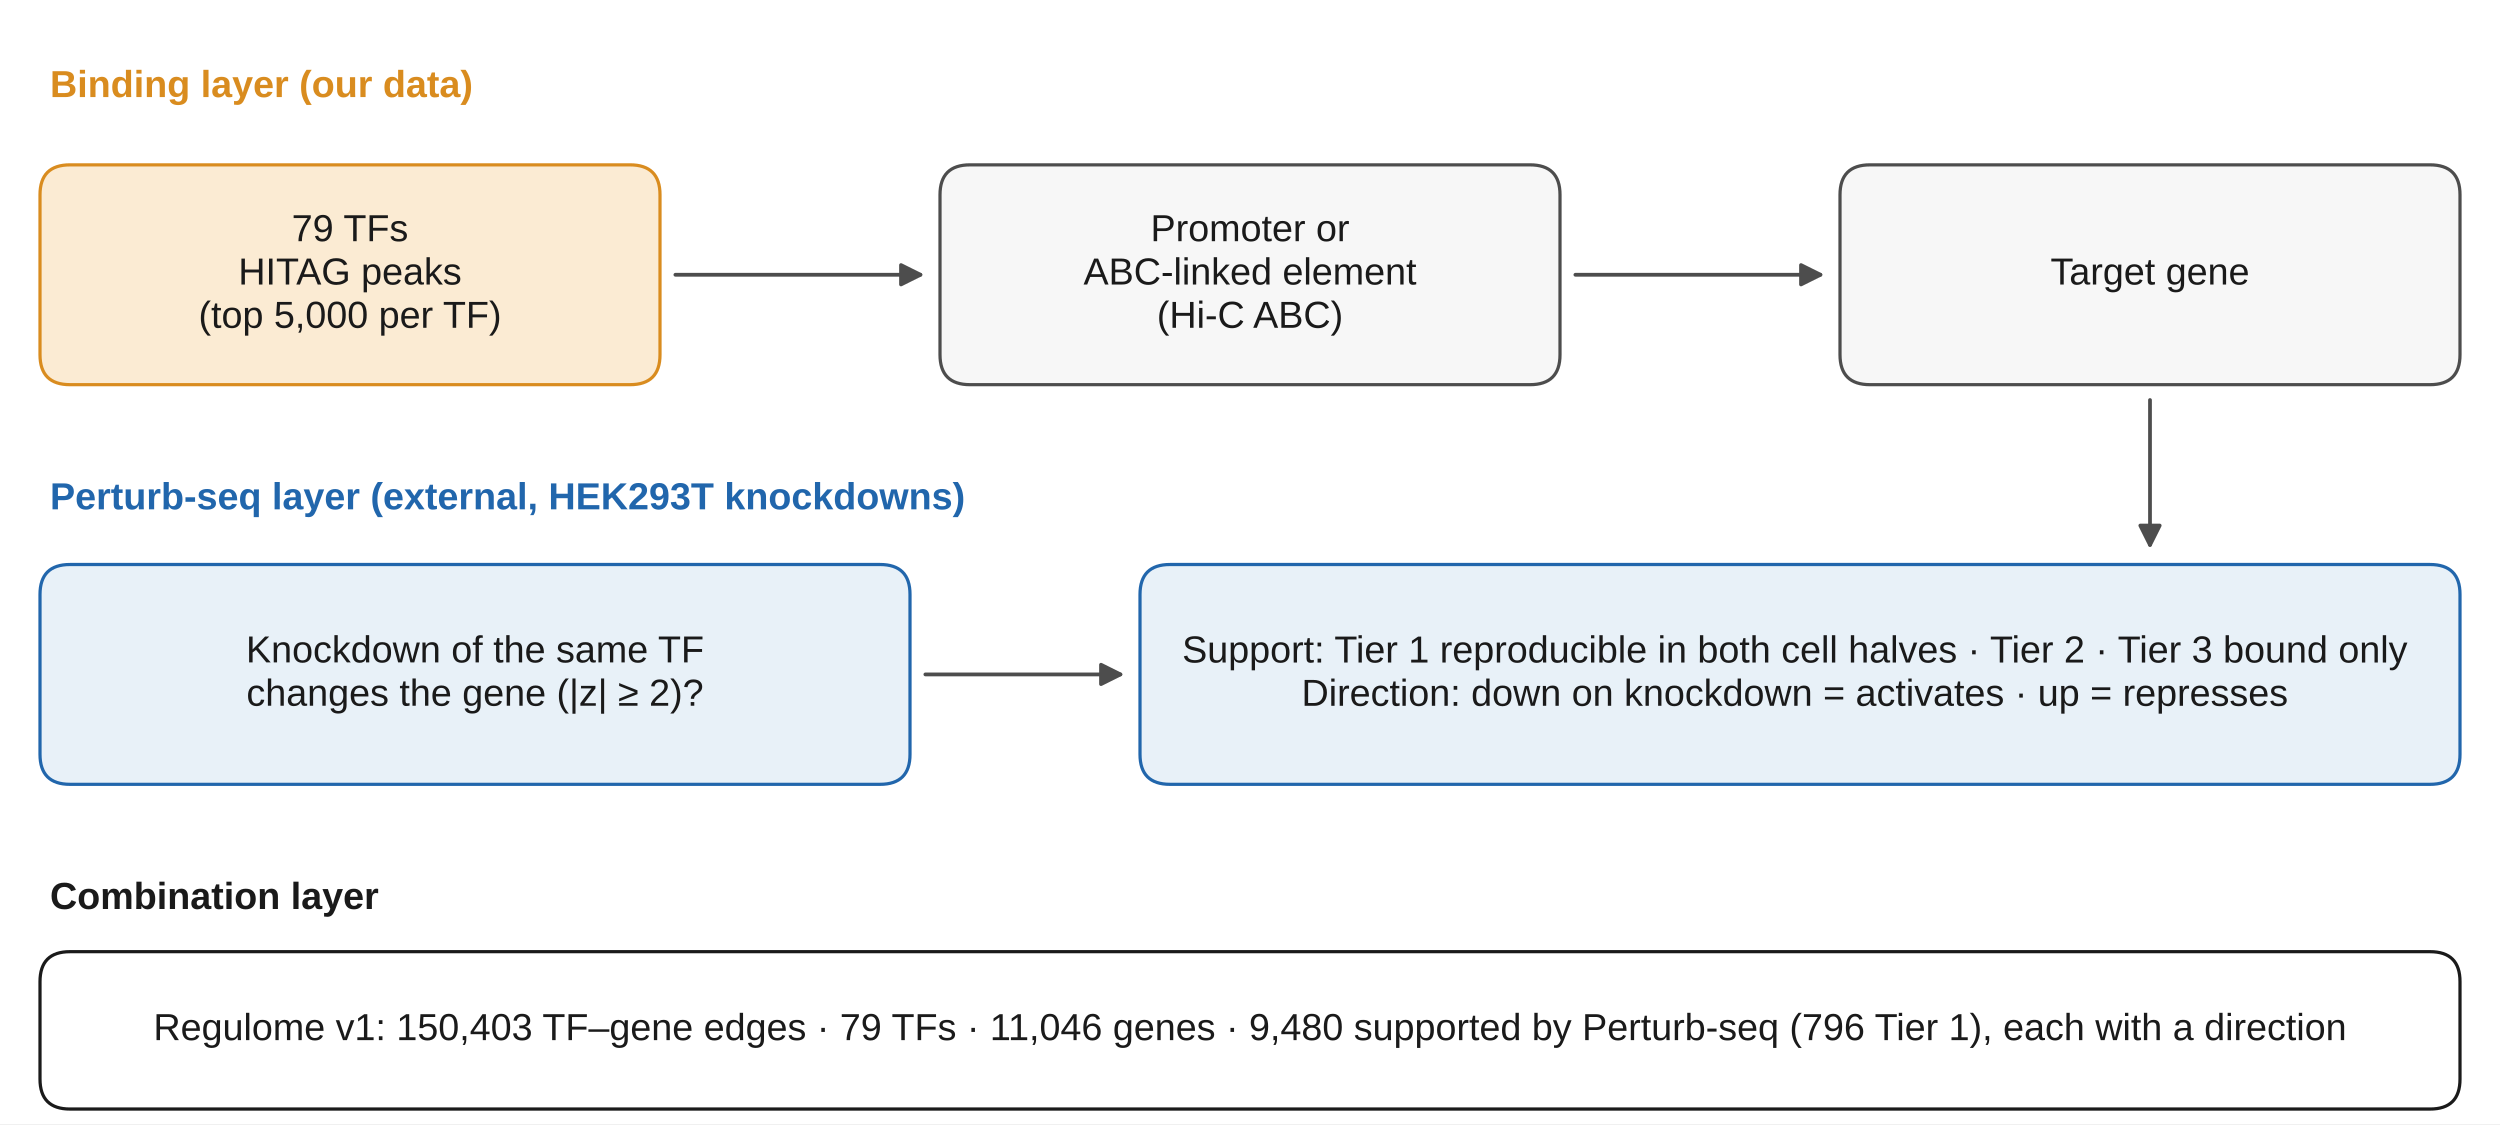
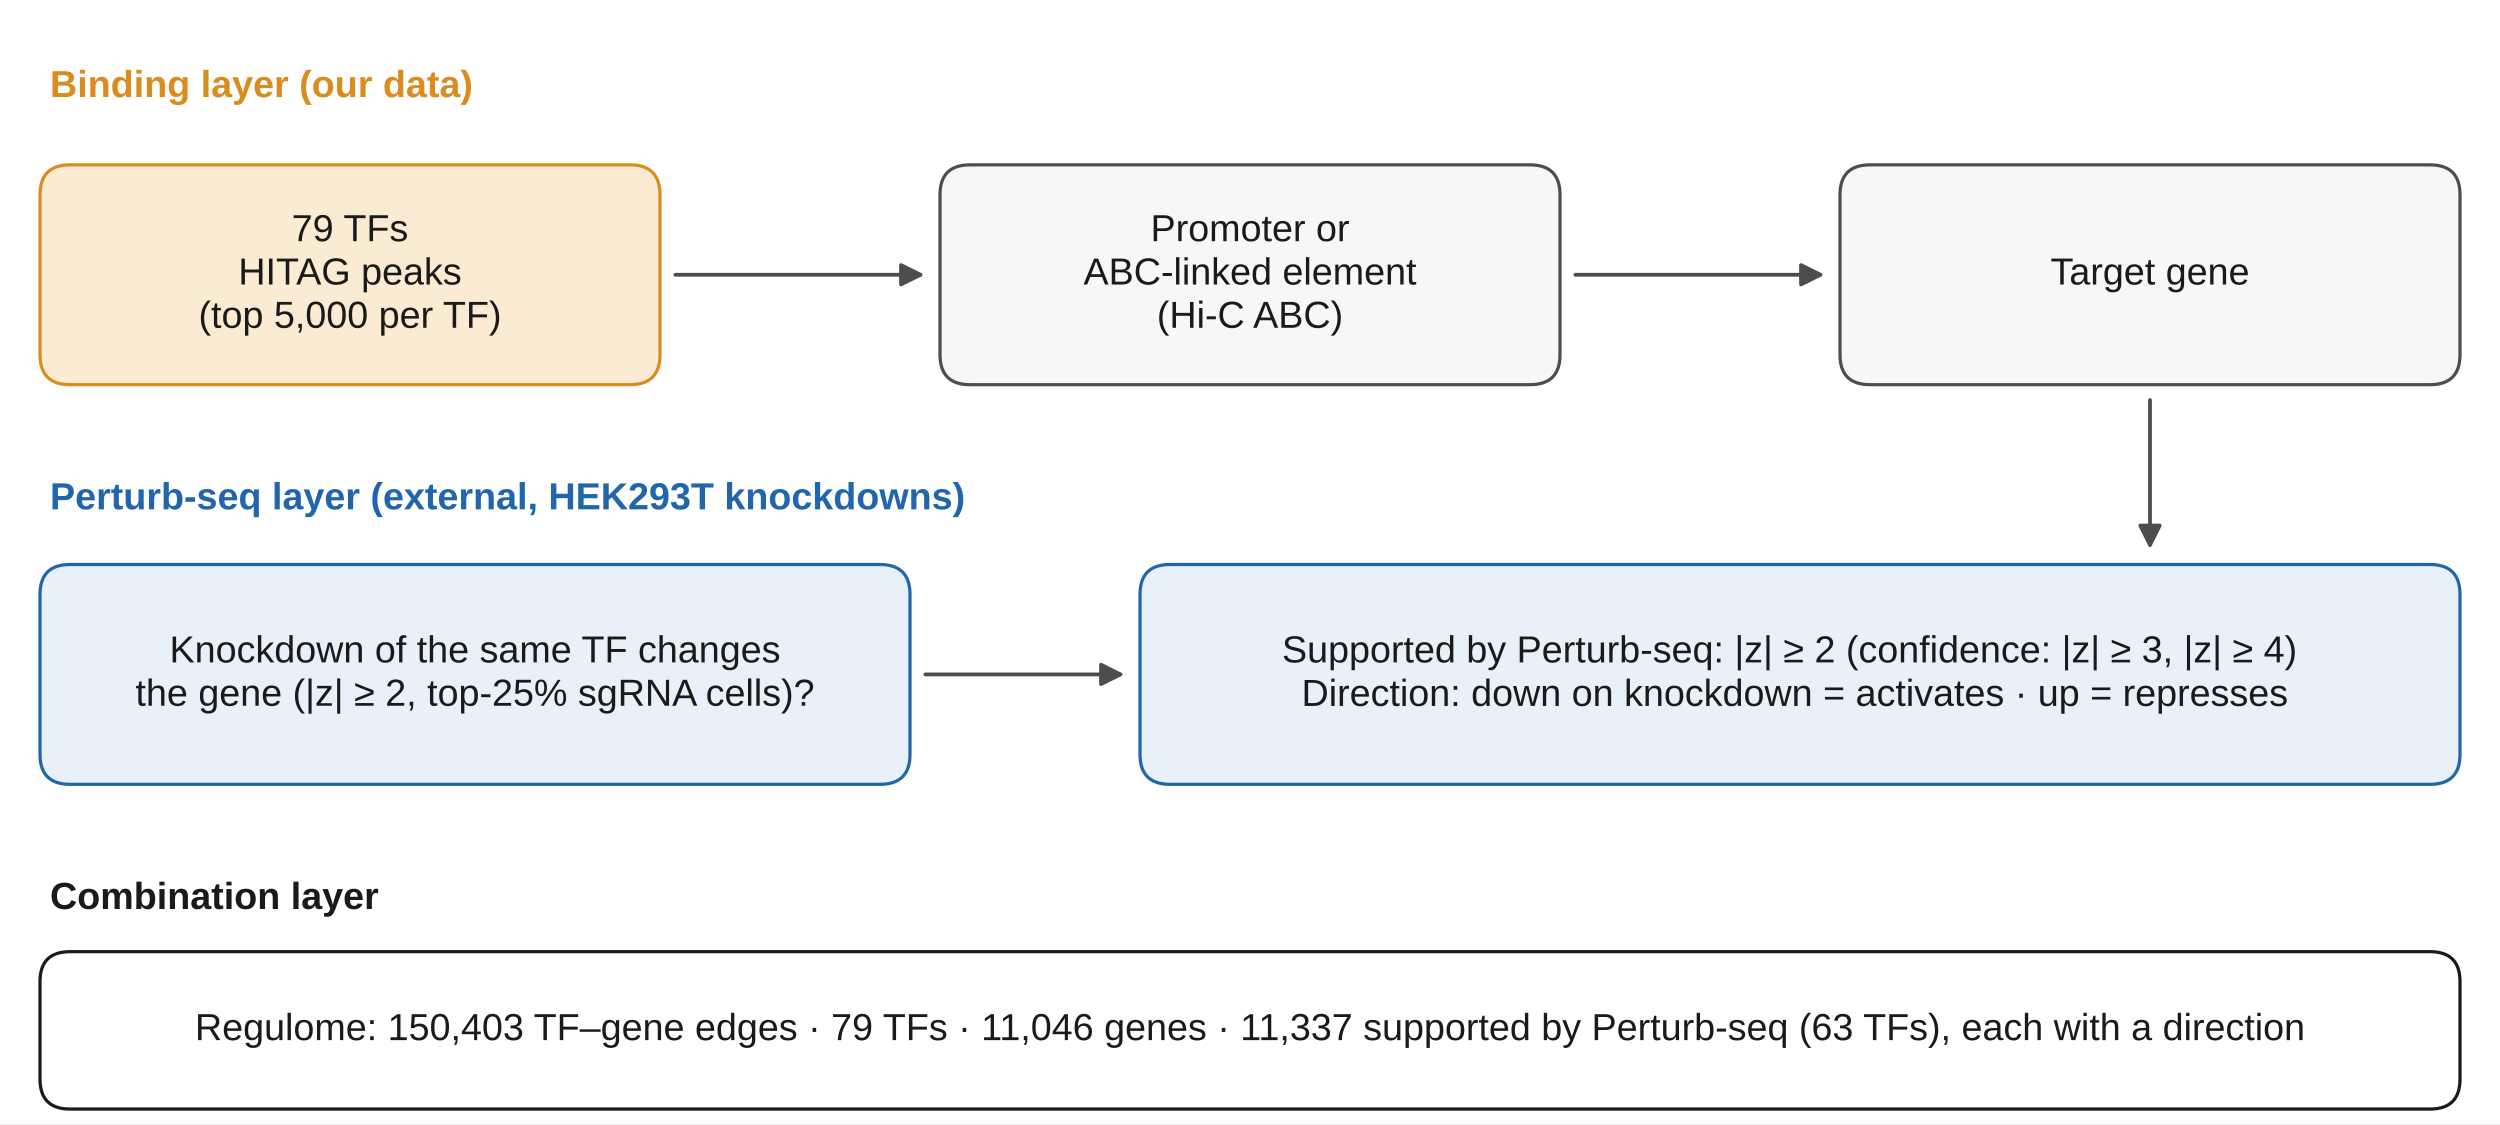
<svg xmlns="http://www.w3.org/2000/svg" width="928.8pt" height="417.6pt" viewBox="0 0 928.8 417.6" version="1.1">
  <defs>
    <style type="text/css">*{stroke-linejoin: round; stroke-linecap: butt}</style>
  </defs>
  <g id="figure_1">
    <g id="patch_1">
      <path d="M 0 417.6  L 928.8 417.6  L 928.8 0  L 0 0  z " style="fill: #ffffff" />
    </g>
    <g id="axes_1">
      <g id="patch_2">
-         <path d="M 26.006 142.912  L 234.058 142.912  Q 245.203 142.912 245.203 131.776  L 245.203 72.384  Q 245.203 61.248 234.058 61.248  L 26.006 61.248  Q 14.861 61.248 14.861 72.384  L 14.861 131.776  Q 14.861 142.912 26.006 142.912  z " clip-path="url(#p55c98f73ff)" style="fill: #fbebd3; stroke: #d98c1f; stroke-width: 1.2; stroke-linejoin: miter" />
+         <path d="M 26.006 142.912  L 234.058 142.912  Q 245.203 142.912 245.203 131.776  L 245.203 72.384  Q 245.203 61.248 234.058 61.248  L 26.006 61.248  Q 14.861 61.248 14.861 72.384  L 14.861 131.776  Q 14.861 142.912 26.006 142.912  z " clip-path="url(#pd78e5521dc)" style="fill: #fbebd3; stroke: #d98c1f; stroke-width: 1.2; stroke-linejoin: miter" />
      </g>
      <g id="patch_3">
-         <path d="M 360.374 142.912  L 568.426 142.912  Q 579.571 142.912 579.571 131.776  L 579.571 72.384  Q 579.571 61.248 568.426 61.248  L 360.374 61.248  Q 349.229 61.248 349.229 72.384  L 349.229 131.776  Q 349.229 142.912 360.374 142.912  z " clip-path="url(#p55c98f73ff)" style="fill: #f7f7f7; stroke: #4d4d4d; stroke-width: 1.2; stroke-linejoin: miter" />
+         <path d="M 360.374 142.912  L 568.426 142.912  Q 579.571 142.912 579.571 131.776  L 579.571 72.384  Q 579.571 61.248 568.426 61.248  L 360.374 61.248  Q 349.229 61.248 349.229 72.384  L 349.229 131.776  Q 349.229 142.912 360.374 142.912  z " clip-path="url(#pd78e5521dc)" style="fill: #f7f7f7; stroke: #4d4d4d; stroke-width: 1.2; stroke-linejoin: miter" />
      </g>
      <g id="patch_4">
-         <path d="M 694.742 142.912  L 902.794 142.912  Q 913.939 142.912 913.939 131.776  L 913.939 72.384  Q 913.939 61.248 902.794 61.248  L 694.742 61.248  Q 683.597 61.248 683.597 72.384  L 683.597 131.776  Q 683.597 142.912 694.742 142.912  z " clip-path="url(#p55c98f73ff)" style="fill: #f7f7f7; stroke: #4d4d4d; stroke-width: 1.2; stroke-linejoin: miter" />
+         <path d="M 694.742 142.912  L 902.794 142.912  Q 913.939 142.912 913.939 131.776  L 913.939 72.384  Q 913.939 61.248 902.794 61.248  L 694.742 61.248  Q 683.597 61.248 683.597 72.384  L 683.597 131.776  Q 683.597 142.912 694.742 142.912  z " clip-path="url(#pd78e5521dc)" style="fill: #f7f7f7; stroke: #4d4d4d; stroke-width: 1.2; stroke-linejoin: miter" />
      </g>
      <g id="patch_5">
-         <path d="M 250.92 102.08  Q 297.217 102.08 341.948 102.08  " clip-path="url(#p55c98f73ff)" style="fill: none; stroke: #4d4d4d; stroke-width: 1.4; stroke-linecap: round" />
-         <path d="M 334.748 98.48  L 341.948 102.08  L 334.748 105.68  z " clip-path="url(#p55c98f73ff)" style="fill: #4d4d4d; stroke: #4d4d4d; stroke-width: 1.4; stroke-linecap: round" />
+         <path d="M 250.92 102.08  Q 297.217 102.08 341.948 102.08  " clip-path="url(#pd78e5521dc)" style="fill: none; stroke: #4d4d4d; stroke-width: 1.4; stroke-linecap: round" />
+         <path d="M 334.748 98.48  L 341.948 102.08  L 334.748 105.68  z " clip-path="url(#pd78e5521dc)" style="fill: #4d4d4d; stroke: #4d4d4d; stroke-width: 1.4; stroke-linecap: round" />
      </g>
      <g id="patch_6">
-         <path d="M 585.288 102.08  Q 631.585 102.08 676.316 102.08  " clip-path="url(#p55c98f73ff)" style="fill: none; stroke: #4d4d4d; stroke-width: 1.4; stroke-linecap: round" />
-         <path d="M 669.116 98.48  L 676.316 102.08  L 669.116 105.68  z " clip-path="url(#p55c98f73ff)" style="fill: #4d4d4d; stroke: #4d4d4d; stroke-width: 1.4; stroke-linecap: round" />
+         <path d="M 585.288 102.08  Q 631.585 102.08 676.316 102.08  " clip-path="url(#pd78e5521dc)" style="fill: none; stroke: #4d4d4d; stroke-width: 1.4; stroke-linecap: round" />
+         <path d="M 669.116 98.48  L 676.316 102.08  L 669.116 105.68  z " clip-path="url(#pd78e5521dc)" style="fill: #4d4d4d; stroke: #4d4d4d; stroke-width: 1.4; stroke-linecap: round" />
      </g>
      <g id="patch_7">
-         <path d="M 26.006 291.392  L 326.938 291.392  Q 338.083 291.392 338.083 280.256  L 338.083 220.864  Q 338.083 209.728 326.938 209.728  L 26.006 209.728  Q 14.861 209.728 14.861 220.864  L 14.861 280.256  Q 14.861 291.392 26.006 291.392  z " clip-path="url(#p55c98f73ff)" style="fill: #e8f1f8; stroke: #2166ac; stroke-width: 1.2; stroke-linejoin: miter" />
+         <path d="M 26.006 291.392  L 326.938 291.392  Q 338.083 291.392 338.083 280.256  L 338.083 220.864  Q 338.083 209.728 326.938 209.728  L 26.006 209.728  Q 14.861 209.728 14.861 220.864  L 14.861 280.256  Q 14.861 291.392 26.006 291.392  z " clip-path="url(#pd78e5521dc)" style="fill: #e8f1f8; stroke: #2166ac; stroke-width: 1.2; stroke-linejoin: miter" />
      </g>
      <g id="patch_8">
-         <path d="M 434.678 291.392  L 902.794 291.392  Q 913.939 291.392 913.939 280.256  L 913.939 220.864  Q 913.939 209.728 902.794 209.728  L 434.678 209.728  Q 423.533 209.728 423.533 220.864  L 423.533 280.256  Q 423.533 291.392 434.678 291.392  z " clip-path="url(#p55c98f73ff)" style="fill: #e8f1f8; stroke: #2166ac; stroke-width: 1.2; stroke-linejoin: miter" />
+         <path d="M 434.678 291.392  L 902.794 291.392  Q 913.939 291.392 913.939 280.256  L 913.939 220.864  Q 913.939 209.728 902.794 209.728  L 434.678 209.728  Q 423.533 209.728 423.533 220.864  L 423.533 280.256  Q 423.533 291.392 434.678 291.392  z " clip-path="url(#pd78e5521dc)" style="fill: #e8f1f8; stroke: #2166ac; stroke-width: 1.2; stroke-linejoin: miter" />
      </g>
      <g id="patch_9">
-         <path d="M 343.794 250.56  Q 380.806 250.56 416.252 250.56  " clip-path="url(#p55c98f73ff)" style="fill: none; stroke: #4d4d4d; stroke-width: 1.4; stroke-linecap: round" />
-         <path d="M 409.052 246.96  L 416.252 250.56  L 409.052 254.16  z " clip-path="url(#p55c98f73ff)" style="fill: #4d4d4d; stroke: #4d4d4d; stroke-width: 1.4; stroke-linecap: round" />
+         <path d="M 343.794 250.56  Q 380.806 250.56 416.252 250.56  " clip-path="url(#pd78e5521dc)" style="fill: none; stroke: #4d4d4d; stroke-width: 1.4; stroke-linecap: round" />
+         <path d="M 409.052 246.96  L 416.252 250.56  L 409.052 254.16  z " clip-path="url(#pd78e5521dc)" style="fill: #4d4d4d; stroke: #4d4d4d; stroke-width: 1.4; stroke-linecap: round" />
      </g>
      <g id="patch_10">
-         <path d="M 798.768 148.621  Q 798.768 176.319 798.768 202.45  " clip-path="url(#p55c98f73ff)" style="fill: none; stroke: #4d4d4d; stroke-width: 1.4; stroke-linecap: round" />
-         <path d="M 802.368 195.25  L 798.768 202.45  L 795.168 195.25  z " clip-path="url(#p55c98f73ff)" style="fill: #4d4d4d; stroke: #4d4d4d; stroke-width: 1.4; stroke-linecap: round" />
+         <path d="M 798.768 148.621  Q 798.768 176.319 798.768 202.45  " clip-path="url(#pd78e5521dc)" style="fill: none; stroke: #4d4d4d; stroke-width: 1.4; stroke-linecap: round" />
+         <path d="M 802.368 195.25  L 798.768 202.45  L 795.168 195.25  z " clip-path="url(#pd78e5521dc)" style="fill: #4d4d4d; stroke: #4d4d4d; stroke-width: 1.4; stroke-linecap: round" />
      </g>
      <g id="patch_11">
-         <path d="M 26.006 412.032  L 902.794 412.032  Q 913.939 412.032 913.939 400.896  L 913.939 364.704  Q 913.939 353.568 902.794 353.568  L 26.006 353.568  Q 14.861 353.568 14.861 364.704  L 14.861 400.896  Q 14.861 412.032 26.006 412.032  z " clip-path="url(#p55c98f73ff)" style="fill: #ffffff; stroke: #1a1a1a; stroke-width: 1.2; stroke-linejoin: miter" />
+         <path d="M 26.006 412.032  L 902.794 412.032  Q 913.939 412.032 913.939 400.896  L 913.939 364.704  Q 913.939 353.568 902.794 353.568  L 26.006 353.568  Q 14.861 353.568 14.861 364.704  L 14.861 400.896  Q 14.861 412.032 26.006 412.032  z " clip-path="url(#pd78e5521dc)" style="fill: #ffffff; stroke: #1a1a1a; stroke-width: 1.2; stroke-linejoin: miter" />
      </g>
      <g id="text_1">
        <text style="font-weight: 700; font-size: 14px; font-family: 'Arial', 'Liberation Sans', 'Helvetica', 'DejaVu Sans', sans-serif; text-anchor: start; fill: #d98c1f" x="18.576" y="36.07" transform="rotate(-0 18.576 36.06969)">Binding layer (our data)</text>
      </g>
      <g id="text_2">
        <text style="font-size: 14px; font-family: 'Arial', 'Liberation Sans', 'Helvetica', 'DejaVu Sans', sans-serif; fill: #1a1a1a" transform="translate(108.3736 89.606)">79 TFs</text>
        <text style="font-size: 14px; font-family: 'Arial', 'Liberation Sans', 'Helvetica', 'DejaVu Sans', sans-serif; fill: #1a1a1a" transform="translate(88.53622 105.7003)">HITAG peaks</text>
        <text style="font-size: 14px; font-family: 'Arial', 'Liberation Sans', 'Helvetica', 'DejaVu Sans', sans-serif; fill: #1a1a1a" transform="translate(73.74653 121.7946)">(top 5,000 per TF)</text>
      </g>
      <g id="text_3">
        <text style="font-size: 14px; font-family: 'Arial', 'Liberation Sans', 'Helvetica', 'DejaVu Sans', sans-serif; fill: #1a1a1a" transform="translate(427.4477 89.606)">Promoter or</text>
        <text style="font-size: 14px; font-family: 'Arial', 'Liberation Sans', 'Helvetica', 'DejaVu Sans', sans-serif; fill: #1a1a1a" transform="translate(402.5408 105.7003)">ABC-linked element</text>
        <text style="font-size: 14px; font-family: 'Arial', 'Liberation Sans', 'Helvetica', 'DejaVu Sans', sans-serif; fill: #1a1a1a" transform="translate(429.7883 121.7946)">(Hi-C ABC)</text>
      </g>
      <g id="text_4">
        <text style="font-size: 14px; font-family: 'Arial', 'Liberation Sans', 'Helvetica', 'DejaVu Sans', sans-serif; text-anchor: middle; fill: #1a1a1a" x="798.768" y="105.7" transform="rotate(-0 798.768 105.7003)">Target gene</text>
      </g>
      <g id="text_5">
        <text style="font-weight: 700; font-size: 14px; font-family: 'Arial', 'Liberation Sans', 'Helvetica', 'DejaVu Sans', sans-serif; text-anchor: start; fill: #2166ac" x="18.576" y="189.22" transform="rotate(-0 18.576 189.2203)">Perturb-seq layer (external, HEK293T knockdowns)</text>
      </g>
      <g id="text_6">
-         <text style="font-size: 14px; font-family: 'Arial', 'Liberation Sans', 'Helvetica', 'DejaVu Sans', sans-serif; fill: #1a1a1a" transform="translate(91.39356 246.1025)">Knockdown of the same TF</text>
-         <text style="font-size: 14px; font-family: 'Arial', 'Liberation Sans', 'Helvetica', 'DejaVu Sans', sans-serif; fill: #1a1a1a" transform="translate(91.55763 262.1968)">changes the gene (|z| ≥ 2)?</text>
+         <text style="font-size: 14px; font-family: 'Arial', 'Liberation Sans', 'Helvetica', 'DejaVu Sans', sans-serif; fill: #1a1a1a" transform="translate(62.98559 246.1025)">Knockdown of the same TF changes</text>
+         <text style="font-size: 14px; font-family: 'Arial', 'Liberation Sans', 'Helvetica', 'DejaVu Sans', sans-serif; fill: #1a1a1a" transform="translate(50.32544 262.1968)">the gene (|z| ≥ 2, top-25% sgRNA cells)?</text>
      </g>
      <g id="text_7">
-         <text style="font-size: 14px; font-family: 'Arial', 'Liberation Sans', 'Helvetica', 'DejaVu Sans', sans-serif; fill: #1a1a1a" transform="translate(439.1819 246.1332)">Support:  Tier 1 reproducible in both cell halves · Tier 2 · Tier 3 bound only</text>
-         <text style="font-size: 14px; font-family: 'Arial', 'Liberation Sans', 'Helvetica', 'DejaVu Sans', sans-serif; fill: #1a1a1a" transform="translate(483.5401 262.2275)">Direction:  down on knockdown = activates · up = represses</text>
+         <text style="font-size: 14px; font-family: 'Arial', 'Liberation Sans', 'Helvetica', 'DejaVu Sans', sans-serif; fill: #1a1a1a" transform="translate(476.2776 246.1025)">Supported by Perturb-seq:  |z| ≥ 2  (confidence: |z| ≥ 3, |z| ≥ 4)</text>
+         <text style="font-size: 14px; font-family: 'Arial', 'Liberation Sans', 'Helvetica', 'DejaVu Sans', sans-serif; fill: #1a1a1a" transform="translate(483.5401 262.2581)">Direction:  down on knockdown = activates · up = represses</text>
      </g>
      <g id="text_8">
        <text style="font-weight: 700; font-size: 14px; font-family: 'Arial', 'Liberation Sans', 'Helvetica', 'DejaVu Sans', sans-serif; text-anchor: start; fill: #1a1a1a" x="18.576" y="337.7" transform="rotate(-0 18.576 337.7003)">Combination layer</text>
      </g>
      <g id="text_9">
-         <text style="font-size: 14px; font-family: 'Arial', 'Liberation Sans', 'Helvetica', 'DejaVu Sans', sans-serif; text-anchor: middle; fill: #1a1a1a" x="464.4" y="386.42" transform="rotate(-0 464.4 386.4203)">Regulome v1:  150,403 TF–gene edges · 79 TFs · 11,046 genes · 9,480 supported by Perturb-seq (796 Tier 1), each with a direction</text>
+         <text style="font-size: 14px; font-family: 'Arial', 'Liberation Sans', 'Helvetica', 'DejaVu Sans', sans-serif; text-anchor: middle; fill: #1a1a1a" x="464.4" y="386.42" transform="rotate(-0 464.4 386.4203)">Regulome:  150,403 TF–gene edges · 79 TFs · 11,046 genes · 11,337 supported by Perturb-seq (63 TFs), each with a direction</text>
      </g>
    </g>
  </g>
  <defs>
-     <clipPath id="p55c98f73ff">
+     <clipPath id="pd78e5521dc">
      <rect x="0" y="0" width="928.8" height="417.6" />
    </clipPath>
  </defs>
</svg>
